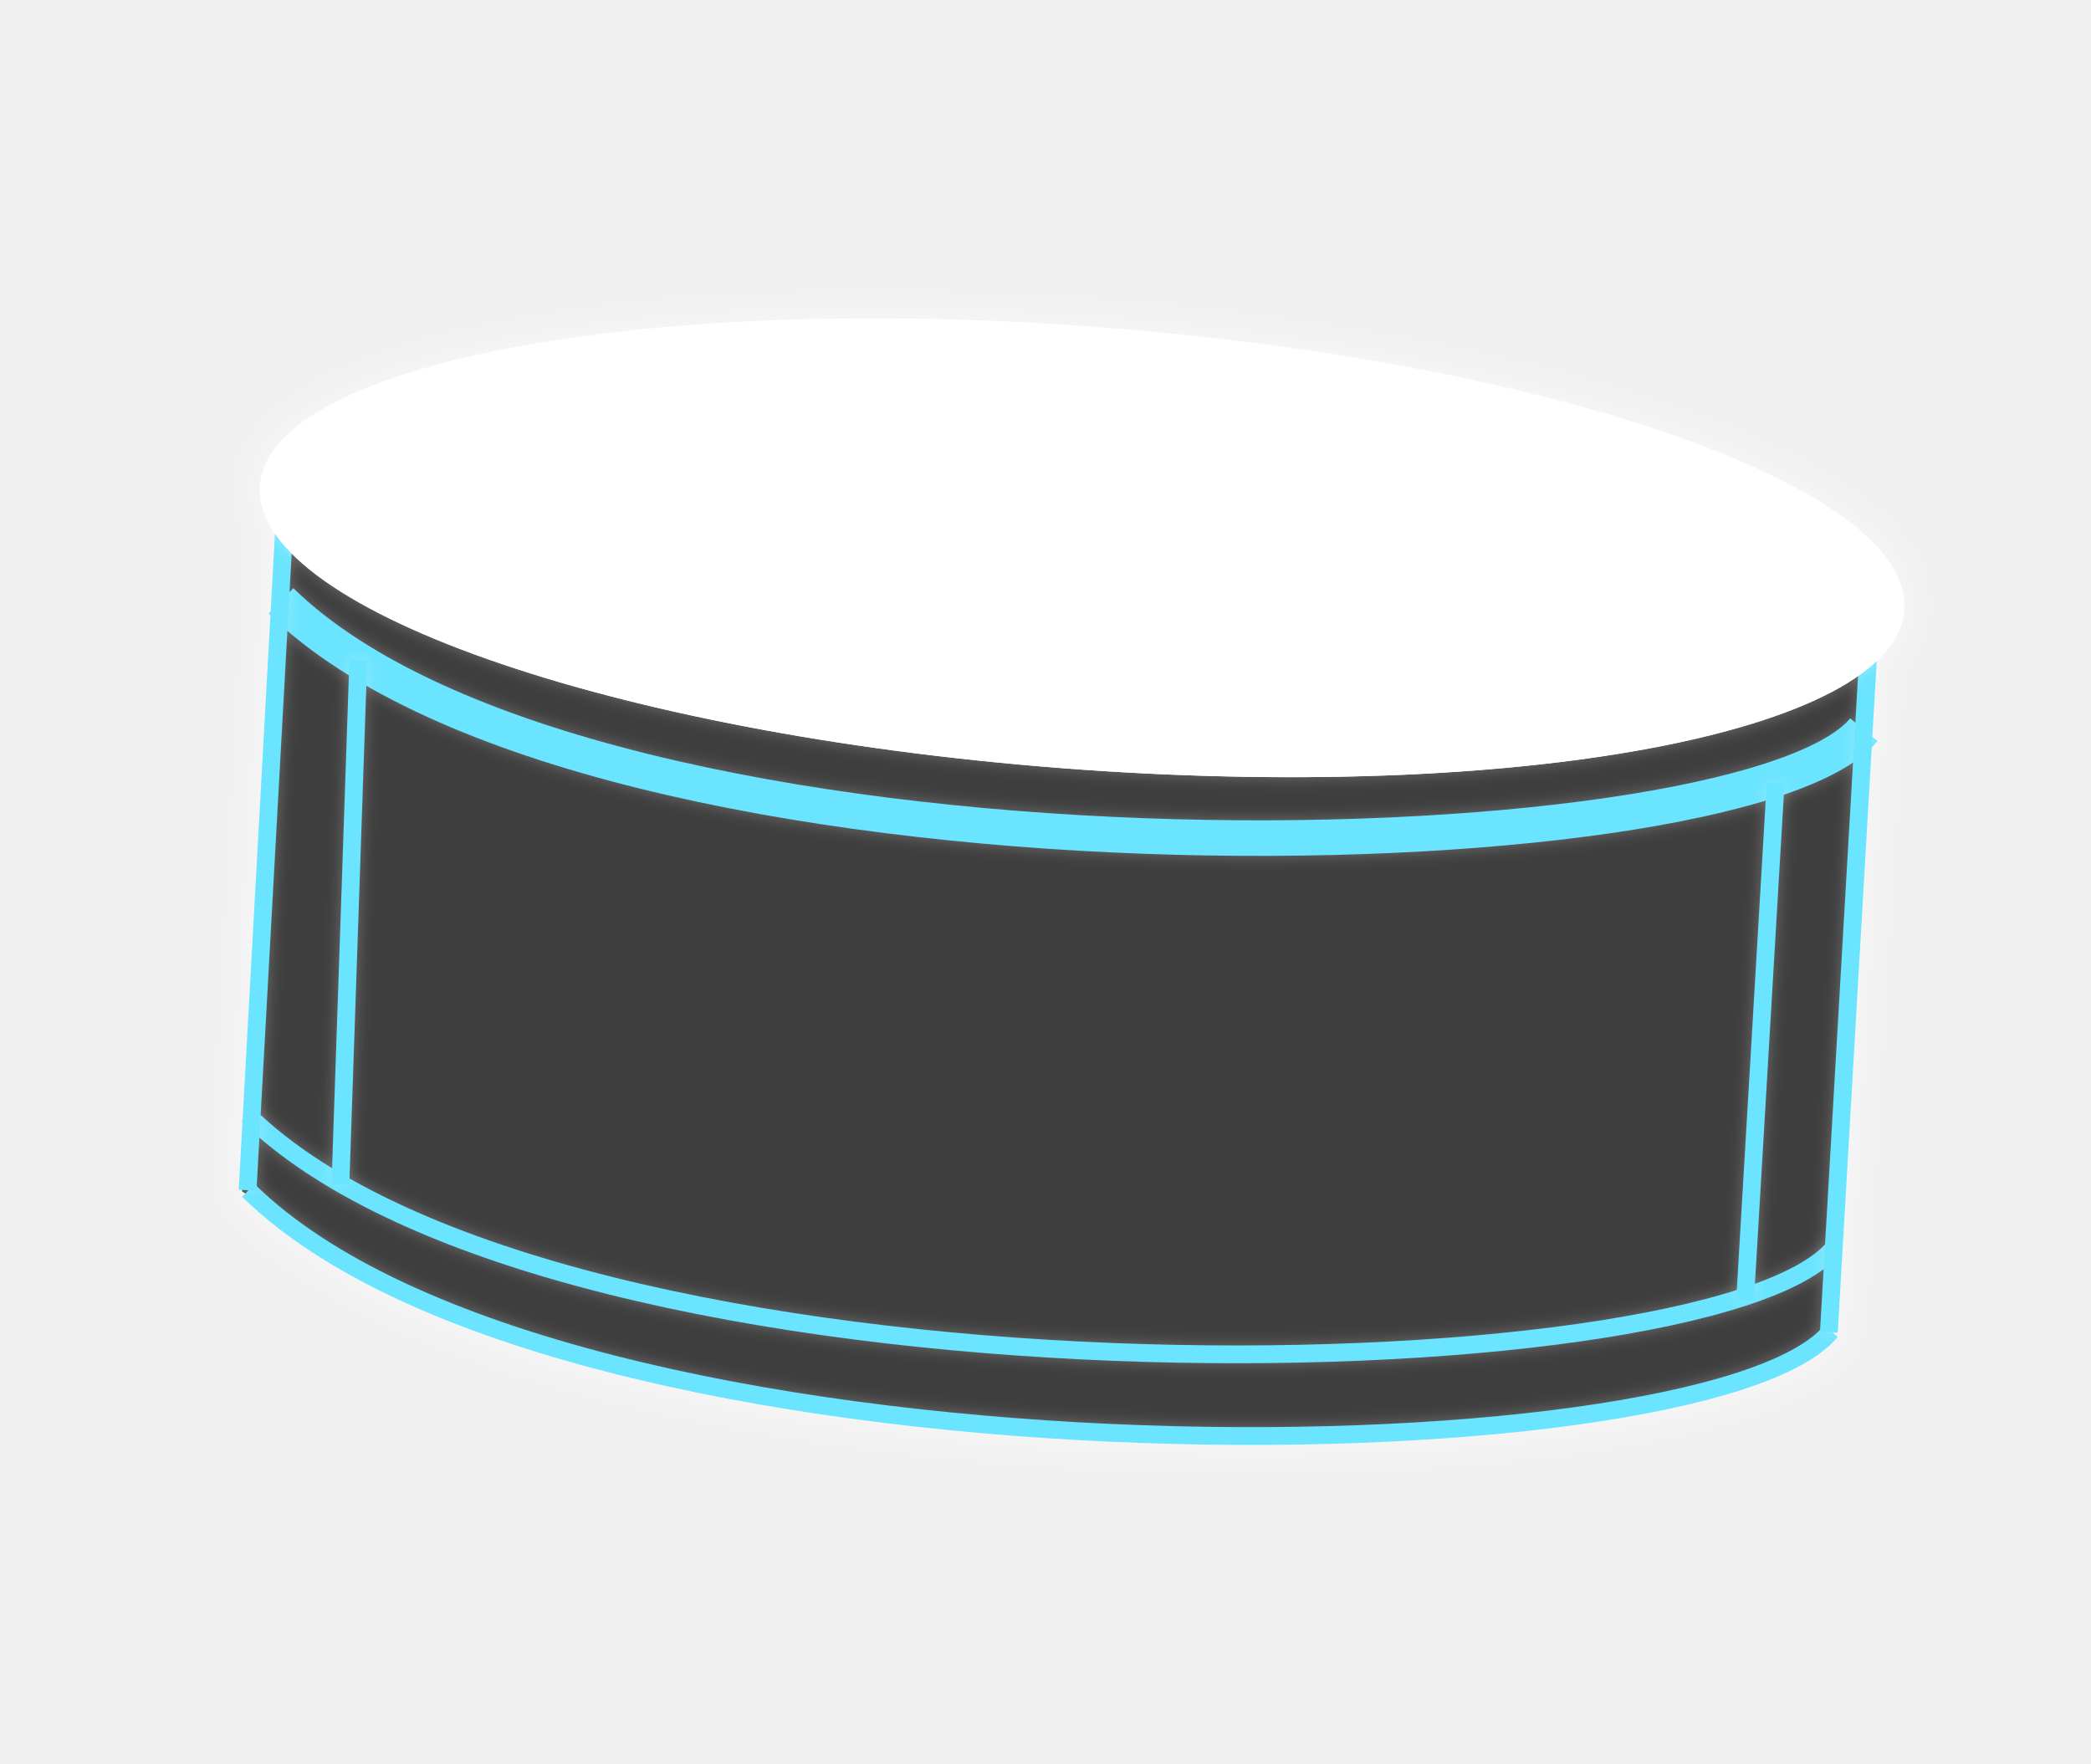
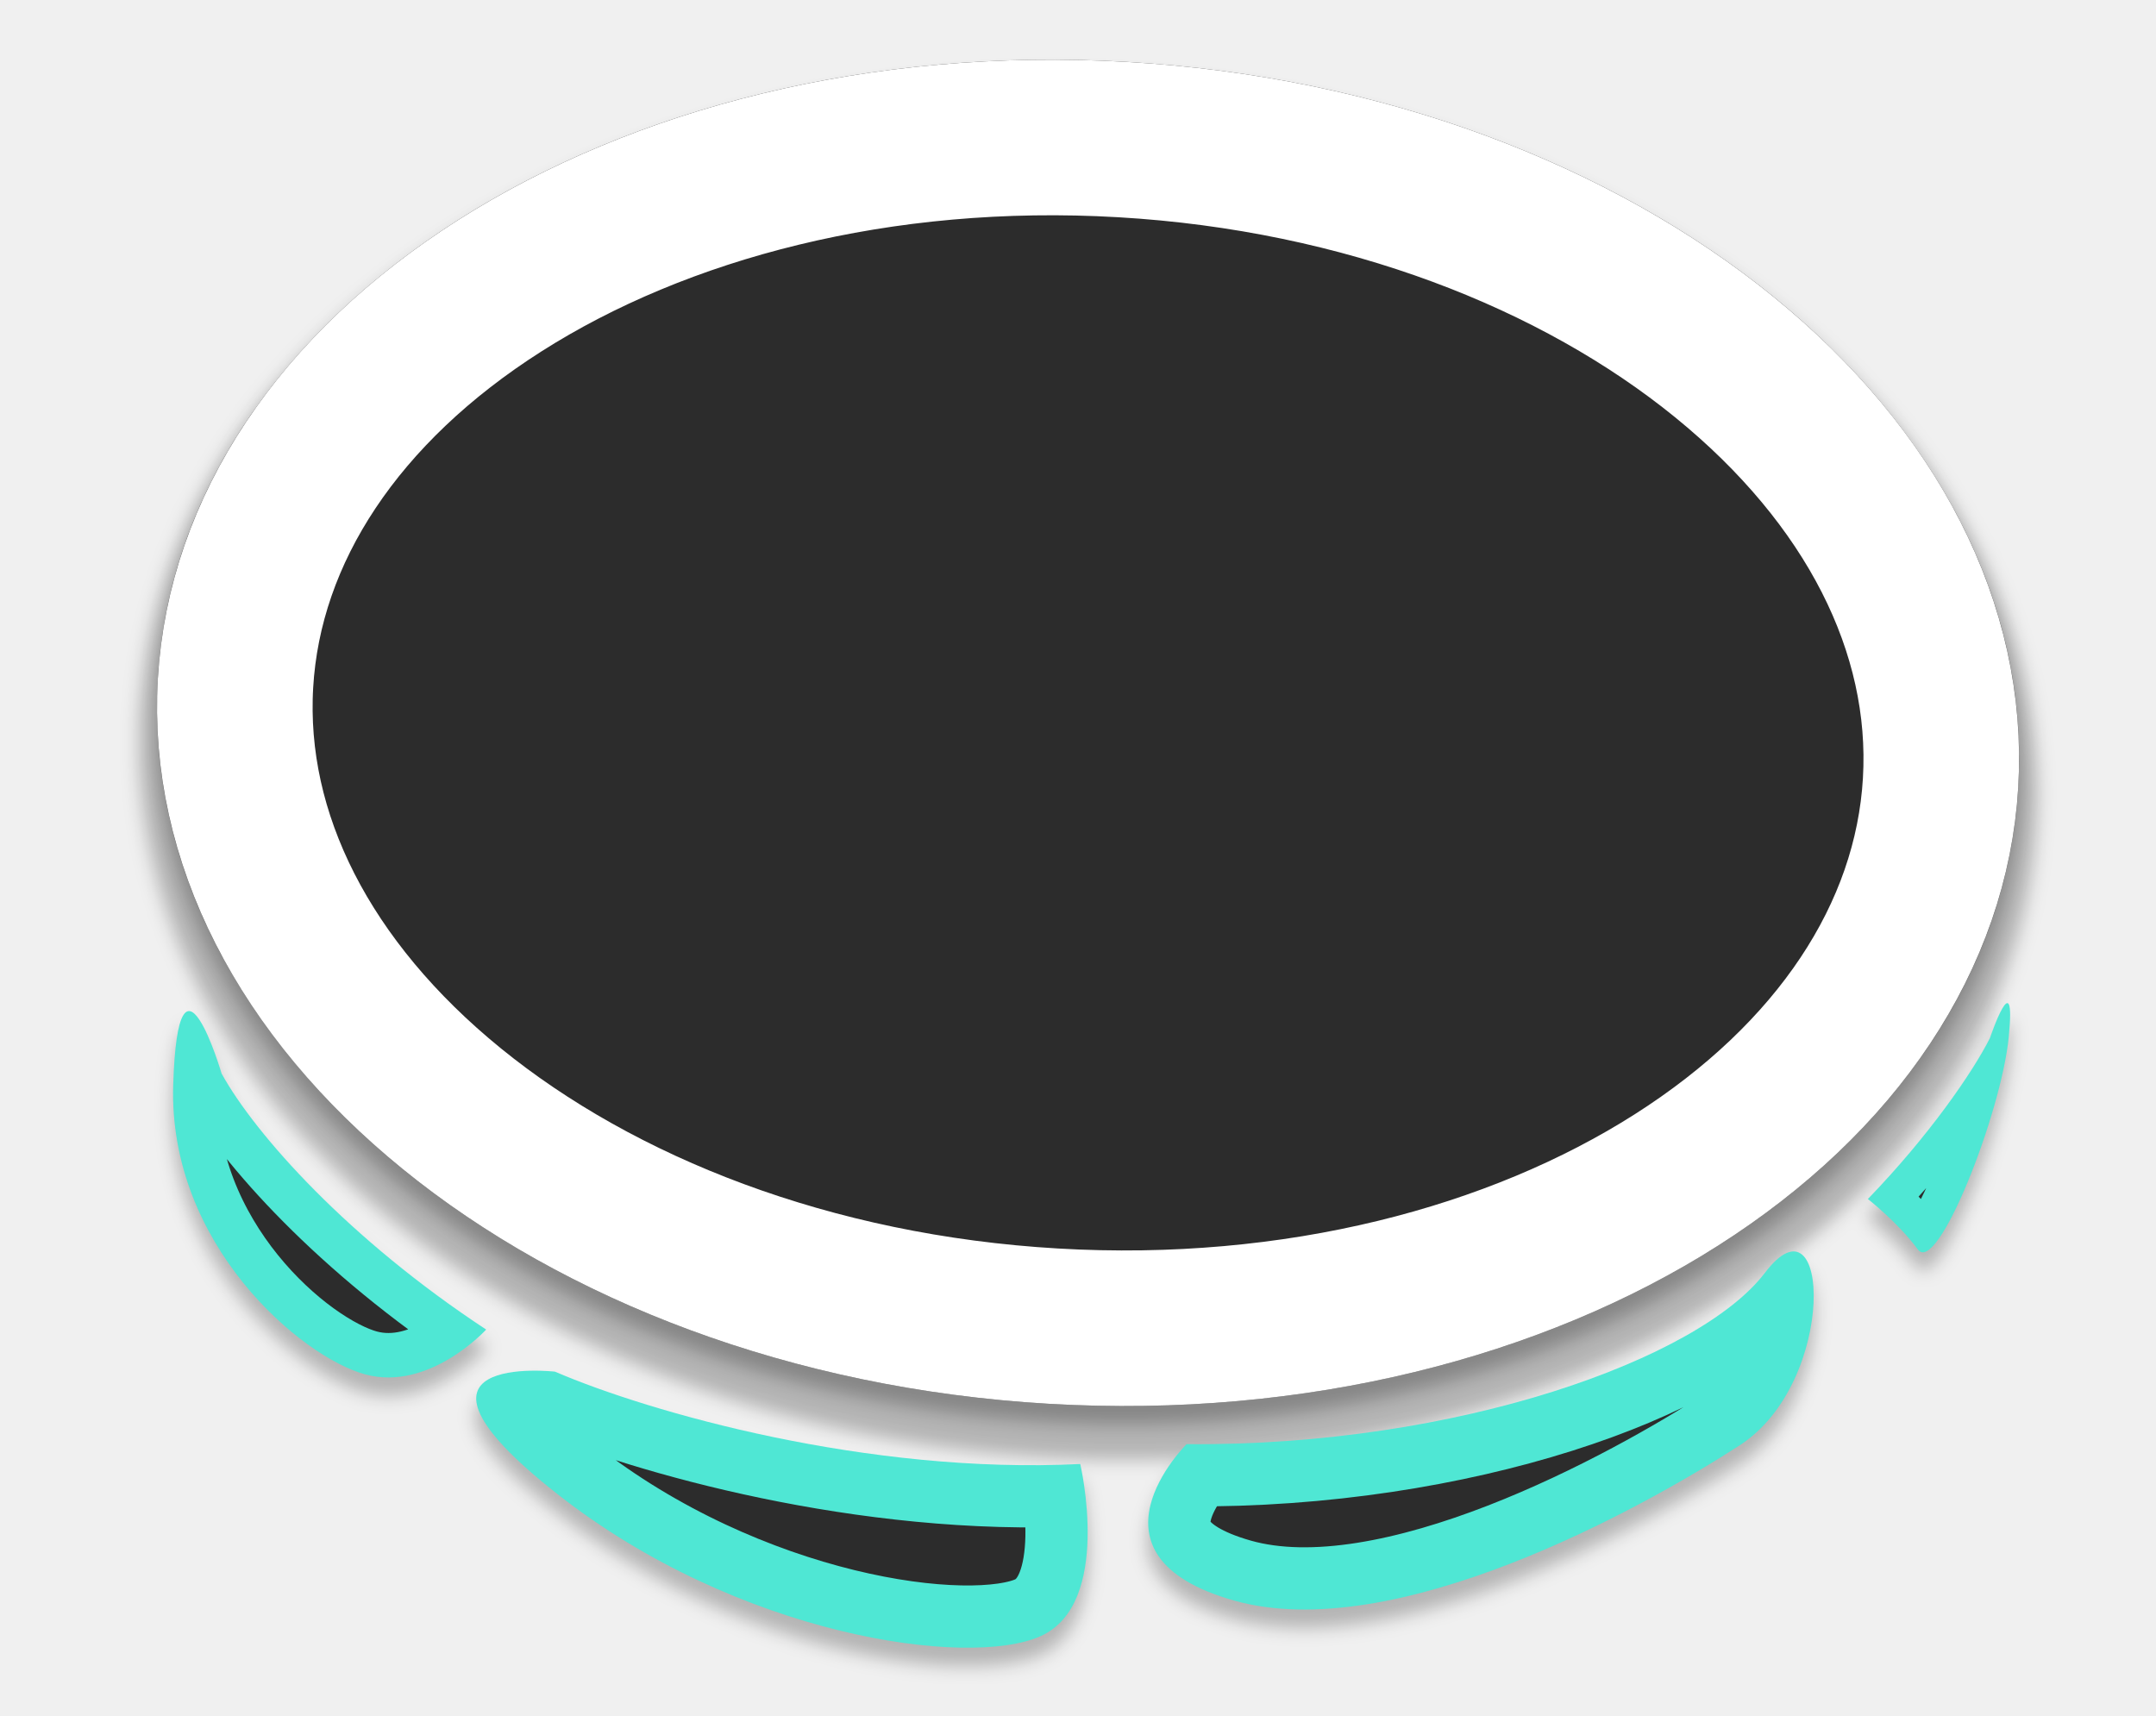
- <svg xmlns="http://www.w3.org/2000/svg" width="588" height="496" viewBox="0 0 588 496" fill="none">
+ <svg xmlns="http://www.w3.org/2000/svg" width="485" height="386" viewBox="0 0 485 386" fill="none">
  <g id="snare" filter="url(#filter0_d)">
-     <path id="Rectangle 43" d="M81.743 142.999L524.062 186.999L514.062 376.999C514.062 396 230.062 448 68.062 335L81.743 142.999Z" fill="#3E3E3E" />
-     <g id="Line 21" filter="url(#filter1_d)">
-       <path d="M69.835 334.742C157.945 421.404 479.967 416.671 514.867 374.327" stroke="#6AE4FF" stroke-width="5" />
+     <g id="Rectangle 63">
+       <mask id="path-1-inside-1" fill="white">
+         <path d="M420.183 269.747C433.844 255.631 443.762 241.256 447.639 233.541C447.639 233.541 453.58 216.014 451.877 233.285C450.175 250.557 435.792 287.081 431.403 281.081C427.015 275.081 420.183 269.747 420.183 269.747Z" />
+       </mask>
+       <path d="M420.183 269.747C433.844 255.631 443.762 241.256 447.639 233.541C447.639 233.541 453.58 216.014 451.877 233.285C450.175 250.557 435.792 287.081 431.403 281.081C427.015 275.081 420.183 269.747 420.183 269.747Z" fill="#2C2C2C" stroke="#4FE7D4" stroke-width="16" mask="url(#path-1-inside-1)" />
    </g>
-     <g id="Line 25" filter="url(#filter2_d)">
-       <path d="M69.631 313.503C157.75 399.498 480.861 392.782 515.757 350.818" stroke="#6AE4FF" stroke-width="5" />
+     <g id="Rectangle 62">
+       <mask id="path-2-inside-2" fill="white">
+         <path d="M109.367 299.12C78.512 278.844 57.427 255.257 49.853 241.535C49.853 241.535 40.071 208.245 38.964 244.105C37.858 279.966 67.729 305.286 82.153 309.204C96.578 313.122 109.367 299.12 109.367 299.12Z" />
+       </mask>
+       <path d="M109.367 299.12C78.512 278.844 57.427 255.257 49.853 241.535C49.853 241.535 40.071 208.245 38.964 244.105C37.858 279.966 67.729 305.286 82.153 309.204C96.578 313.122 109.367 299.12 109.367 299.12Z" fill="#2C2C2C" stroke="#4FE7D4" stroke-width="20" mask="url(#path-2-inside-2)" />
    </g>
-     <g id="Line 20" filter="url(#filter3_d)">
-       <path d="M78.998 168.976C167.116 254.971 489.242 247.168 524.138 205.205" stroke="#6AE4FF" stroke-width="10" />
+     <g id="Rectangle 61">
+       <mask id="path-3-inside-3" fill="white">
+         <path d="M243.006 329.366C195.18 331.757 146.146 317.761 124.84 308.588C124.84 308.588 84.655 304.077 125.327 336.083C166 368.089 217.829 375.414 234.104 368.089C250.379 360.764 243.006 329.366 243.006 329.366Z" />
+       </mask>
+       <path d="M243.006 329.366C195.18 331.757 146.146 317.761 124.84 308.588C124.84 308.588 84.655 304.077 125.327 336.083C166 368.089 217.829 375.414 234.104 368.089C250.379 360.764 243.006 329.366 243.006 329.366Z" fill="#2C2C2C" stroke="#4FE7D4" stroke-width="28" mask="url(#path-3-inside-3)" />
    </g>
-     <g id="Line 23" filter="url(#filter4_d)">
-       <line y1="-2.5" x2="145.596" y2="-2.5" transform="matrix(-0.0589776 0.998259 -0.993263 -0.115881 496.831 219.968)" stroke="#6AE4FF" stroke-width="5" />
+     <g id="Rectangle 60">
+       <mask id="path-4-inside-4" fill="white">
+         <path d="M266.927 324.899C328.074 325.434 382.365 305.642 397.012 286.365C411.658 267.088 413.442 310.841 391.4 325.128C369.358 339.415 313.649 370.249 277.638 360.094C241.628 349.939 266.927 324.899 266.927 324.899Z" />
+       </mask>
+       <path d="M266.927 324.899C328.074 325.434 382.365 305.642 397.012 286.365C411.658 267.088 413.442 310.841 391.4 325.128C369.358 339.415 313.649 370.249 277.638 360.094C241.628 349.939 266.927 324.899 266.927 324.899Z" fill="#2C2C2C" stroke="#4FE7D4" stroke-width="28" mask="url(#path-4-inside-4)" />
    </g>
-     <g id="Line 19" filter="url(#filter5_d)">
-       <path d="M525.906 174.441L514.284 374.609" stroke="#6AE4FF" stroke-width="5" />
-     </g>
-     <g id="Line 22" filter="url(#filter6_d)">
-       <path d="M100.758 185.504L95.729 333.002" stroke="#6AE4FF" stroke-width="5" />
-     </g>
-     <g id="Line 18" filter="url(#filter7_d)">
-       <path d="M80.665 134.798L69.626 334.684" stroke="#6AE4FF" stroke-width="5" />
-     </g>
-     <g id="Ellipse 62" filter="url(#filter8_d)">
-       <ellipse rx="231.773" ry="62.377" transform="matrix(0.99752 0.0703806 0.00219861 0.999998 304.291 154.053)" fill="white" />
-       <path d="M532.995 170.19C533.011 177.462 527.53 184.627 516.03 191.16C504.65 197.625 488.008 203.09 467.216 207.235C425.668 215.518 368.112 218.424 304.423 213.93C240.733 209.436 183.147 198.407 141.549 184.257C120.732 177.176 104.062 169.361 92.649 161.288C81.118 153.13 75.603 145.189 75.587 137.917C75.571 130.644 81.052 123.48 92.552 116.947C103.932 110.481 120.574 105.017 141.366 100.872C182.914 92.588 240.47 89.683 304.159 94.177C367.849 98.67 425.436 109.7 467.033 123.849C487.85 130.93 504.52 138.745 515.933 146.819C527.464 154.977 532.979 162.917 532.995 170.19Z" stroke="white" stroke-width="5" />
+     <g id="Ellipse 122" filter="url(#filter1_d)">
+       <ellipse cx="244.761" cy="164.877" rx="209.608" ry="151.203" transform="rotate(3.33134 244.761 164.877)" fill="#2C2C2C" />
+       <path d="M436.544 176.04C434.527 210.694 413.17 242.517 377.117 265.462C341.089 288.392 291.516 301.528 236.992 298.354C182.468 295.181 134.754 276.381 101.629 249.427C68.482 222.453 50.961 188.367 52.978 153.714C54.995 119.06 76.353 87.237 112.406 64.292C148.434 41.363 198.007 28.226 252.531 31.4C307.055 34.574 354.769 53.373 387.893 80.328C421.041 107.301 438.562 141.387 436.544 176.04Z" stroke="white" stroke-width="35" />
    </g>
  </g>
  <defs>
-     <filter id="filter0_d" x="56.904" y="81.563" width="486.585" height="342.731" filterUnits="userSpaceOnUse" color-interpolation-filters="sRGB">
+     <filter id="filter0_d" x="22.721" y="1.749" width="444.08" height="376.947" filterUnits="userSpaceOnUse" color-interpolation-filters="sRGB">
      <feFlood flood-opacity="0" result="BackgroundImageFix" />
      <feColorMatrix in="SourceAlpha" type="matrix" values="0 0 0 0 0 0 0 0 0 0 0 0 0 0 0 0 0 0 127 0" />
-       <feOffset />
-       <feGaussianBlur stdDeviation="4" />
-       <feColorMatrix type="matrix" values="0 0 0 0 1 0 0 0 0 1 0 0 0 0 1 0 0 0 0.25 0" />
+       <feOffset dy="4" />
+       <feGaussianBlur stdDeviation="2" />
+       <feColorMatrix type="matrix" values="0 0 0 0 0 0 0 0 0 0 0 0 0 0 0 0 0 0 0.25 0" />
      <feBlend mode="normal" in2="BackgroundImageFix" result="effect1_dropShadow" />
      <feBlend mode="normal" in="SourceGraphic" in2="effect1_dropShadow" result="shape" />
    </filter>
-     <filter id="filter1_d" x="64.16" y="329.01" width="456.67" height="81.31" filterUnits="userSpaceOnUse" color-interpolation-filters="sRGB">
+     <filter id="filter1_d" x="22.721" y="1.749" width="444.08" height="334.256" filterUnits="userSpaceOnUse" color-interpolation-filters="sRGB">
      <feFlood flood-opacity="0" result="BackgroundImageFix" />
      <feColorMatrix in="SourceAlpha" type="matrix" values="0 0 0 0 0 0 0 0 0 0 0 0 0 0 0 0 0 0 127 0" />
-       <feOffset />
+       <feOffset dy="4" />
      <feGaussianBlur stdDeviation="2" />
-       <feColorMatrix type="matrix" values="0 0 0 0 1 0 0 0 0 1 0 0 0 0 1 0 0 0 0.25 0" />
-       <feBlend mode="normal" in2="BackgroundImageFix" result="effect1_dropShadow" />
-       <feBlend mode="normal" in="SourceGraphic" in2="effect1_dropShadow" result="shape" />
-     </filter>
-     <filter id="filter2_d" x="63.964" y="307.763" width="457.75" height="79.59" filterUnits="userSpaceOnUse" color-interpolation-filters="sRGB">
-       <feFlood flood-opacity="0" result="BackgroundImageFix" />
-       <feColorMatrix in="SourceAlpha" type="matrix" values="0 0 0 0 0 0 0 0 0 0 0 0 0 0 0 0 0 0 127 0" />
-       <feOffset />
-       <feGaussianBlur stdDeviation="2" />
-       <feColorMatrix type="matrix" values="0 0 0 0 1 0 0 0 0 1 0 0 0 0 1 0 0 0 0.25 0" />
-       <feBlend mode="normal" in2="BackgroundImageFix" result="effect1_dropShadow" />
-       <feBlend mode="normal" in="SourceGraphic" in2="effect1_dropShadow" result="shape" />
-     </filter>
-     <filter id="filter3_d" x="71.664" y="161.496" width="460.388" height="83.199" filterUnits="userSpaceOnUse" color-interpolation-filters="sRGB">
-       <feFlood flood-opacity="0" result="BackgroundImageFix" />
-       <feColorMatrix in="SourceAlpha" type="matrix" values="0 0 0 0 0 0 0 0 0 0 0 0 0 0 0 0 0 0 127 0" />
-       <feOffset />
-       <feGaussianBlur stdDeviation="2" />
-       <feColorMatrix type="matrix" values="0 0 0 0 1 0 0 0 0 1 0 0 0 0 1 0 0 0 0.25 0" />
-       <feBlend mode="normal" in2="BackgroundImageFix" result="effect1_dropShadow" />
-       <feBlend mode="normal" in="SourceGraphic" in2="effect1_dropShadow" result="shape" />
-     </filter>
-     <filter id="filter4_d" x="484.244" y="215.968" width="21.553" height="153.922" filterUnits="userSpaceOnUse" color-interpolation-filters="sRGB">
-       <feFlood flood-opacity="0" result="BackgroundImageFix" />
-       <feColorMatrix in="SourceAlpha" type="matrix" values="0 0 0 0 0 0 0 0 0 0 0 0 0 0 0 0 0 0 127 0" />
-       <feOffset />
-       <feGaussianBlur stdDeviation="2" />
-       <feColorMatrix type="matrix" values="0 0 0 0 1 0 0 0 0 1 0 0 0 0 1 0 0 0 0.25 0" />
-       <feBlend mode="normal" in2="BackgroundImageFix" result="effect1_dropShadow" />
-       <feBlend mode="normal" in="SourceGraphic" in2="effect1_dropShadow" result="shape" />
-     </filter>
-     <filter id="filter5_d" x="507.8" y="170.151" width="24.589" height="208.748" filterUnits="userSpaceOnUse" color-interpolation-filters="sRGB">
-       <feFlood flood-opacity="0" result="BackgroundImageFix" />
-       <feColorMatrix in="SourceAlpha" type="matrix" values="0 0 0 0 0 0 0 0 0 0 0 0 0 0 0 0 0 0 127 0" />
-       <feOffset />
-       <feGaussianBlur stdDeviation="2" />
-       <feColorMatrix type="matrix" values="0 0 0 0 1 0 0 0 0 1 0 0 0 0 1 0 0 0 0.25 0" />
-       <feBlend mode="normal" in2="BackgroundImageFix" result="effect1_dropShadow" />
-       <feBlend mode="normal" in="SourceGraphic" in2="effect1_dropShadow" result="shape" />
-     </filter>
-     <filter id="filter6_d" x="89.243" y="181.273" width="18.002" height="155.959" filterUnits="userSpaceOnUse" color-interpolation-filters="sRGB">
-       <feFlood flood-opacity="0" result="BackgroundImageFix" />
-       <feColorMatrix in="SourceAlpha" type="matrix" values="0 0 0 0 0 0 0 0 0 0 0 0 0 0 0 0 0 0 127 0" />
-       <feOffset />
-       <feGaussianBlur stdDeviation="2" />
-       <feColorMatrix type="matrix" values="0 0 0 0 1 0 0 0 0 1 0 0 0 0 1 0 0 0 0.25 0" />
-       <feBlend mode="normal" in2="BackgroundImageFix" result="effect1_dropShadow" />
-       <feBlend mode="normal" in="SourceGraphic" in2="effect1_dropShadow" result="shape" />
-     </filter>
-     <filter id="filter7_d" x="63.142" y="130.515" width="24.007" height="208.452" filterUnits="userSpaceOnUse" color-interpolation-filters="sRGB">
-       <feFlood flood-opacity="0" result="BackgroundImageFix" />
-       <feColorMatrix in="SourceAlpha" type="matrix" values="0 0 0 0 0 0 0 0 0 0 0 0 0 0 0 0 0 0 127 0" />
-       <feOffset />
-       <feGaussianBlur stdDeviation="2" />
-       <feColorMatrix type="matrix" values="0 0 0 0 1 0 0 0 0 1 0 0 0 0 1 0 0 0 0.25 0" />
-       <feBlend mode="normal" in2="BackgroundImageFix" result="effect1_dropShadow" />
-       <feBlend mode="normal" in="SourceGraphic" in2="effect1_dropShadow" result="shape" />
-     </filter>
-     <filter id="filter8_d" x="69.093" y="85.563" width="470.396" height="136.98" filterUnits="userSpaceOnUse" color-interpolation-filters="sRGB">
-       <feFlood flood-opacity="0" result="BackgroundImageFix" />
-       <feColorMatrix in="SourceAlpha" type="matrix" values="0 0 0 0 0 0 0 0 0 0 0 0 0 0 0 0 0 0 127 0" />
-       <feOffset />
-       <feGaussianBlur stdDeviation="2" />
-       <feColorMatrix type="matrix" values="0 0 0 0 1 0 0 0 0 1 0 0 0 0 1 0 0 0 0.25 0" />
+       <feColorMatrix type="matrix" values="0 0 0 0 0 0 0 0 0 0 0 0 0 0 0 0 0 0 0.25 0" />
      <feBlend mode="normal" in2="BackgroundImageFix" result="effect1_dropShadow" />
      <feBlend mode="normal" in="SourceGraphic" in2="effect1_dropShadow" result="shape" />
    </filter>
  </defs>
</svg>
